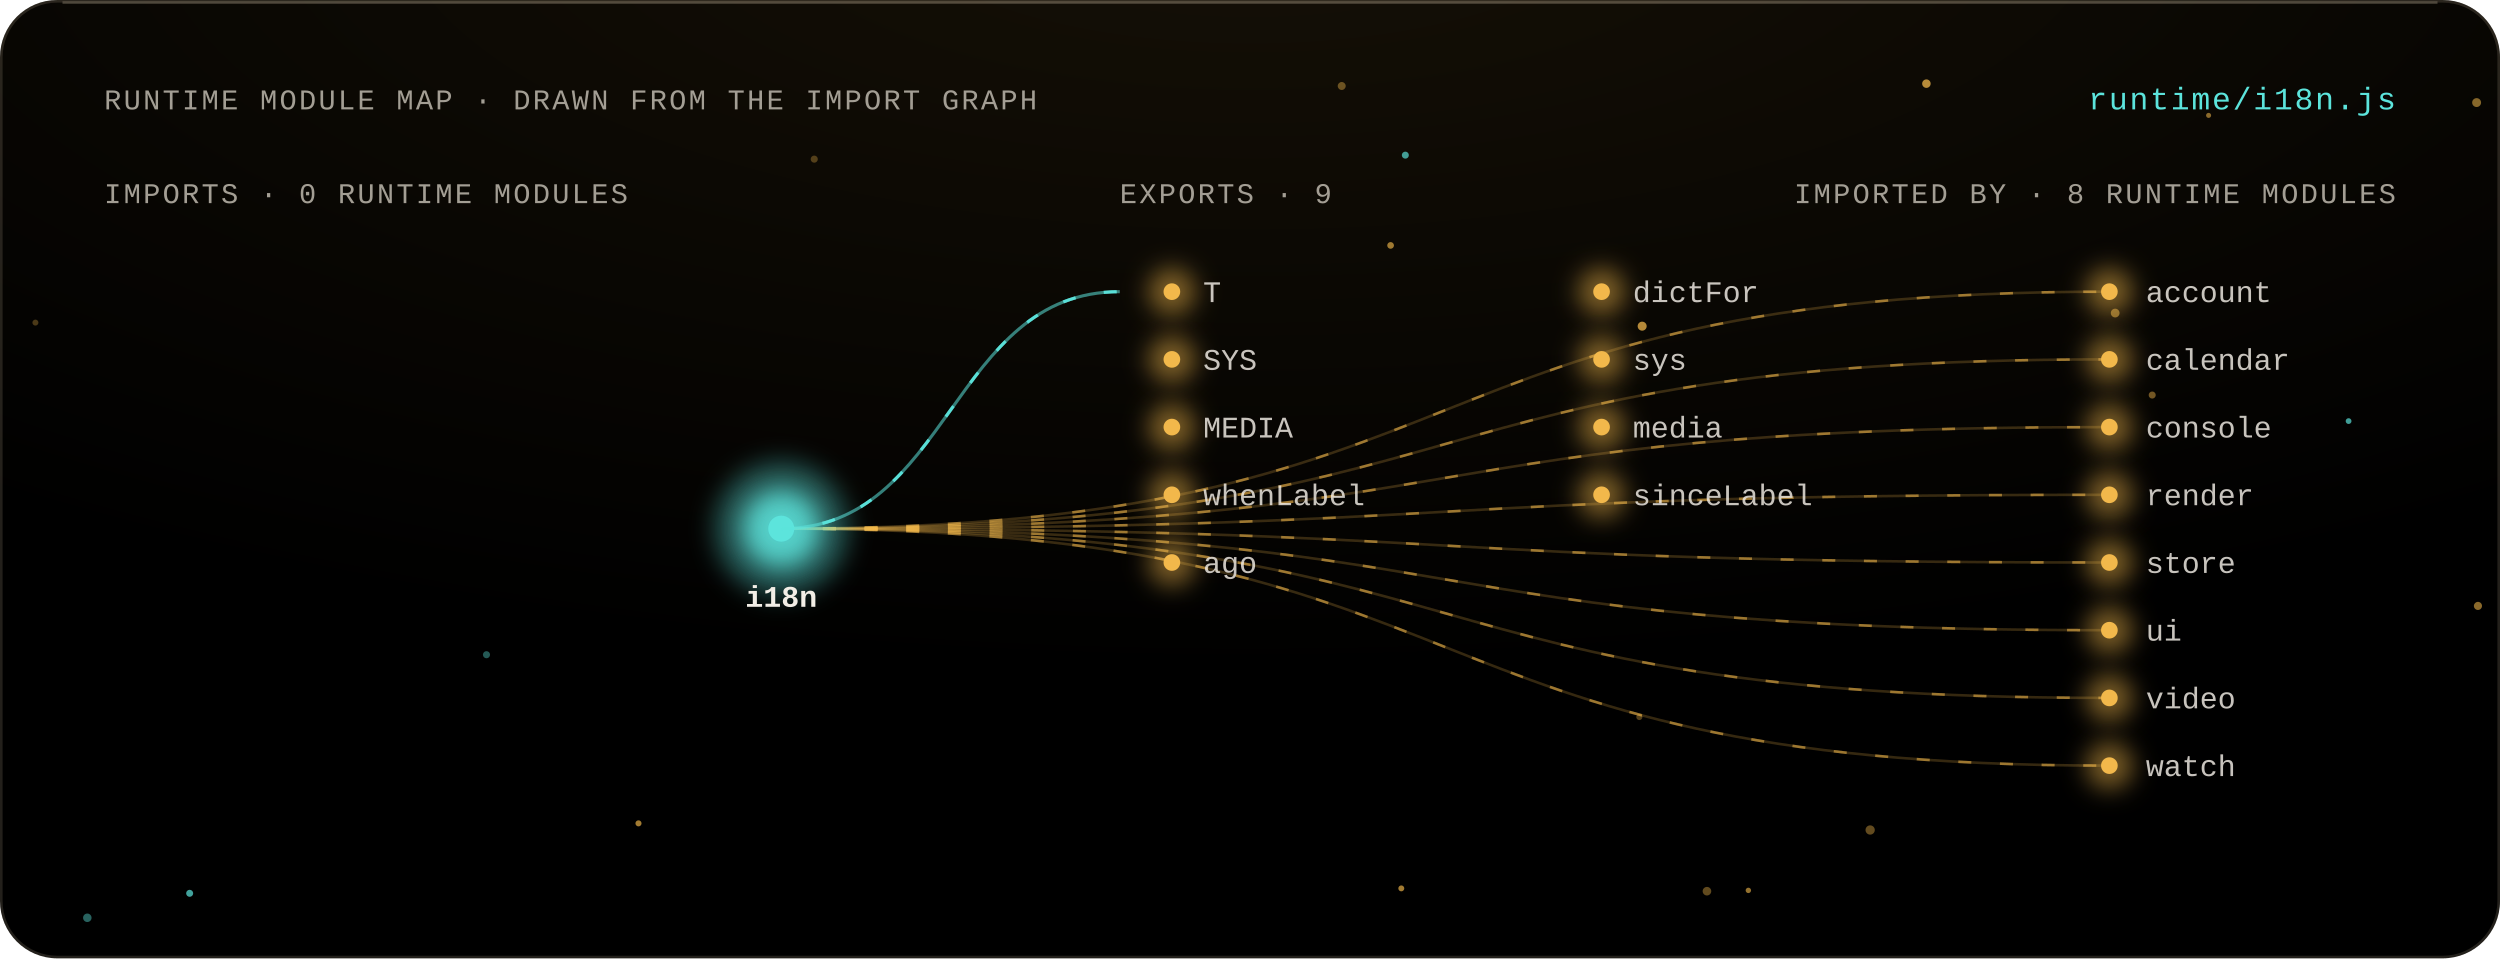
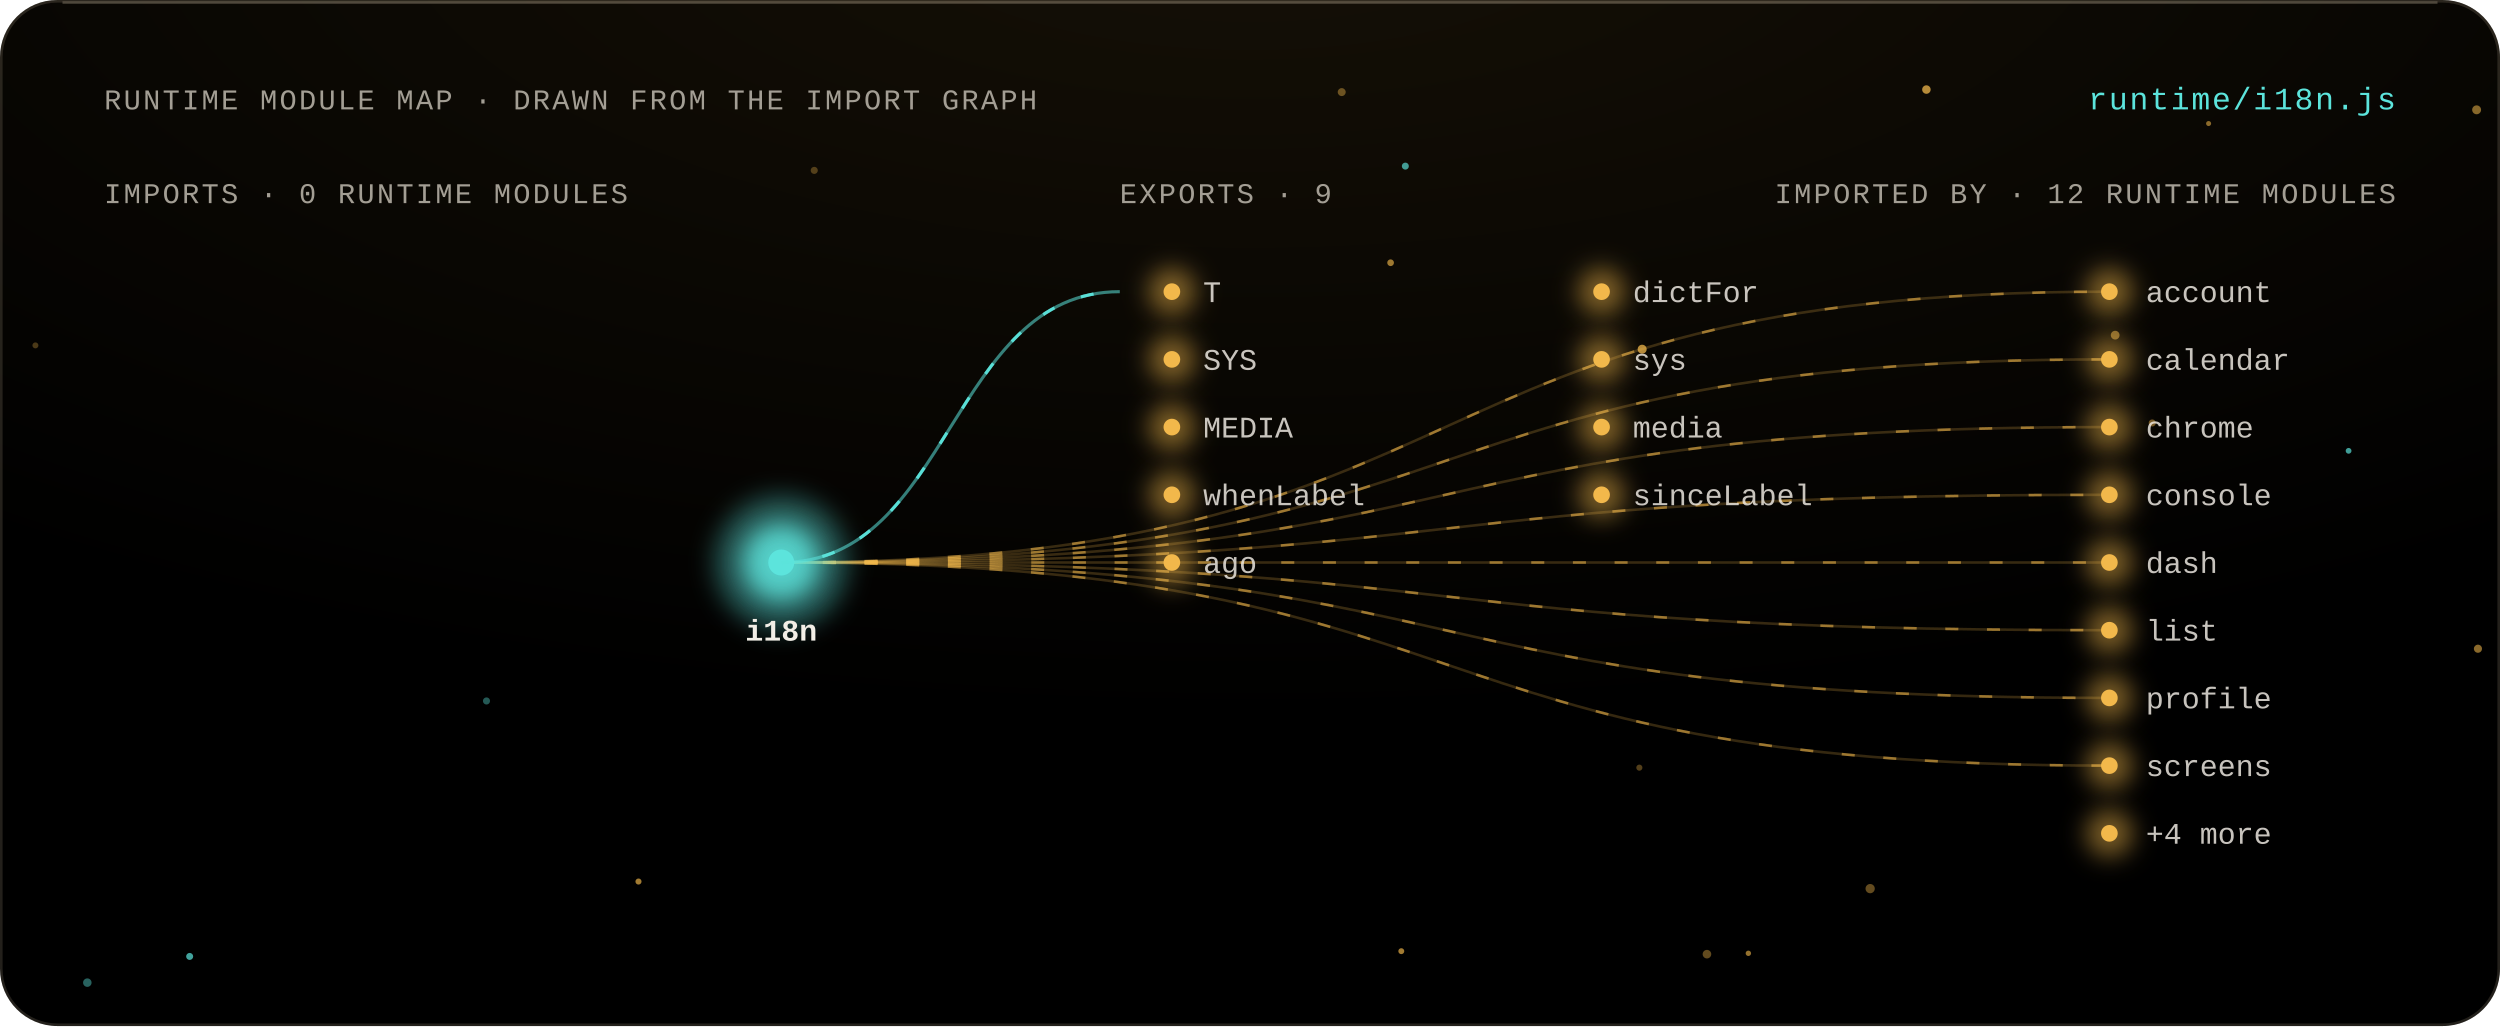
- <svg xmlns="http://www.w3.org/2000/svg" viewBox="0 0 960 368" width="960" height="368" role="img" aria-labelledby="t">
+ <svg xmlns="http://www.w3.org/2000/svg" viewBox="0 0 960 394" width="960" height="394" role="img" aria-labelledby="t">
  <style>
  text { font-family: 'Geist Mono', ui-monospace, 'Liberation Mono', Menlo, monospace; fill: #F2EEE6; }
  .m { fill: #A39E94; font-size: 11px; letter-spacing: .08em; }
  .l { font-size: 11.5px; }
  .h { font-size: 12px; fill: #5CE4DC; letter-spacing: .06em; }
  .flow { stroke-dasharray: 5 11; animation: flow 3s linear infinite; }
  @keyframes flow { to { stroke-dashoffset: -32; } }
  .breathe { animation: breathe 4.2s ease-in-out infinite; }
  @keyframes breathe { 50% { opacity: .38; } }
  .beat { animation: beat 2.6s ease-in-out infinite; transform-box: fill-box; transform-origin: center; }
  @keyframes beat { 50% { opacity: .55; transform: scale(1.35); } }
  .spin { transform-box: fill-box; transform-origin: center; animation: spin 48s linear infinite; }
  .spin-r { transform-box: fill-box; transform-origin: center; animation: spin 64s linear infinite reverse; }
  @keyframes spin { to { transform: rotate(360deg); } }
  @media (prefers-reduced-motion: reduce) { * { animation: none !important; } }
</style>
  <defs>
    <filter id="bloom" x="-80%" y="-80%" width="260%" height="260%">
      <feGaussianBlur stdDeviation="4.5" />
    </filter>
    <filter id="soft" x="-30%" y="-30%" width="160%" height="160%">
      <feGaussianBlur stdDeviation="1.4" />
    </filter>
    <radialGradient id="key" cx="50%" cy="-10%" r="80%">
      <stop offset="0" stop-color="#F2B84B" stop-opacity=".09" />
      <stop offset="1" stop-color="#F2B84B" stop-opacity="0" />
    </radialGradient>
    <linearGradient id="pair" x1="0" x2="1">
      <stop offset="0" stop-color="#F2B84B" />
      <stop offset="1" stop-color="#5CE4DC" />
    </linearGradient>
  </defs>
-   <rect width="960" height="368" rx="22" fill="#000" />
-   <rect width="960" height="368" rx="22" fill="url(#key)" />
-   <rect x=".5" y=".5" width="959" height="367" rx="21.5" fill="none" stroke="rgba(255,232,196,.14)" />
+   <rect width="960" height="394" rx="22" fill="#000" />
+   <rect width="960" height="394" rx="22" fill="url(#key)" />
+   <rect x=".5" y=".5" width="959" height="393" rx="21.5" fill="none" stroke="rgba(255,232,196,.14)" />
  <path d="M 24 1 H 936" stroke="rgba(255,238,208,.22)" stroke-width="1" />
  <g>
-     <circle cx="515.22" cy="33.02" r="1.53" fill="#F2B84B" opacity="0.41" class="breathe" style="animation-delay:-2.45s" />
-     <circle cx="848.1" cy="44.31" r="0.97" fill="#F2B84B" opacity="0.56" class="breathe" style="animation-delay:-3.15s" />
-     <circle cx="629.51" cy="275.33" r="1.18" fill="#F2B84B" opacity="0.34" class="breathe" style="animation-delay:-0.1s" />
-     <circle cx="718.14" cy="318.72" r="1.78" fill="#F2B84B" opacity="0.41" class="breathe" style="animation-delay:-1.52s" />
-     <circle cx="901.86" cy="161.7" r="1.11" fill="#5CE4DC" opacity="0.69" class="breathe" style="animation-delay:-1.82s" />
-     <circle cx="245.18" cy="316.17" r="1.17" fill="#F2B84B" opacity="0.67" class="breathe" style="animation-delay:-0.1s" />
-     <circle cx="951.02" cy="39.39" r="1.71" fill="#F2B84B" opacity="0.54" class="breathe" style="animation-delay:-3.26s" />
-     <circle cx="739.74" cy="32.12" r="1.63" fill="#F2B84B" opacity="0.74" class="breathe" style="animation-delay:-2.11s" />
-     <circle cx="33.53" cy="352.43" r="1.63" fill="#5CE4DC" opacity="0.43" class="breathe" style="animation-delay:-1.37s" />
-     <circle cx="72.83" cy="343.03" r="1.35" fill="#5CE4DC" opacity="0.71" class="breathe" style="animation-delay:-3.33s" />
-     <circle cx="630.59" cy="125.25" r="1.73" fill="#F2B84B" opacity="0.74" class="breathe" style="animation-delay:-3.99s" />
-     <circle cx="826.45" cy="151.7" r="1.36" fill="#F2B84B" opacity="0.46" class="breathe" style="animation-delay:-3.41s" />
-     <circle cx="539.65" cy="59.58" r="1.35" fill="#5CE4DC" opacity="0.67" class="breathe" style="animation-delay:-0.32s" />
-     <circle cx="312.67" cy="61.11" r="1.37" fill="#F2B84B" opacity="0.31" class="breathe" style="animation-delay:-4.07s" />
-     <circle cx="533.99" cy="94.24" r="1.29" fill="#F2B84B" opacity="0.64" class="breathe" style="animation-delay:-0.9s" />
-     <circle cx="655.47" cy="342.22" r="1.65" fill="#F2B84B" opacity="0.4" class="breathe" style="animation-delay:-1.05s" />
-     <circle cx="186.81" cy="251.41" r="1.37" fill="#5CE4DC" opacity="0.39" class="breathe" style="animation-delay:-0.09s" />
-     <circle cx="538.1" cy="341.14" r="1.14" fill="#F2B84B" opacity="0.67" class="breathe" style="animation-delay:-1.61s" />
-     <circle cx="13.6" cy="123.88" r="1.15" fill="#F2B84B" opacity="0.3" class="breathe" style="animation-delay:-0.05s" />
-     <circle cx="951.53" cy="232.67" r="1.56" fill="#F2B84B" opacity="0.57" class="breathe" style="animation-delay:-3.87s" />
-     <circle cx="812.23" cy="120.21" r="1.68" fill="#F2B84B" opacity="0.52" class="breathe" style="animation-delay:-3.16s" />
-     <circle cx="671.37" cy="341.91" r="1.04" fill="#F2B84B" opacity="0.61" class="breathe" style="animation-delay:-0.42s" />
+     <circle cx="515.22" cy="35.36" r="1.53" fill="#F2B84B" opacity="0.41" class="breathe" style="animation-delay:-2.45s" />
+     <circle cx="848.1" cy="47.44" r="0.97" fill="#F2B84B" opacity="0.56" class="breathe" style="animation-delay:-3.15s" />
+     <circle cx="629.51" cy="294.78" r="1.18" fill="#F2B84B" opacity="0.34" class="breathe" style="animation-delay:-0.1s" />
+     <circle cx="718.14" cy="341.23" r="1.78" fill="#F2B84B" opacity="0.41" class="breathe" style="animation-delay:-1.52s" />
+     <circle cx="901.86" cy="173.12" r="1.11" fill="#5CE4DC" opacity="0.69" class="breathe" style="animation-delay:-1.82s" />
+     <circle cx="245.18" cy="338.51" r="1.17" fill="#F2B84B" opacity="0.67" class="breathe" style="animation-delay:-0.1s" />
+     <circle cx="951.02" cy="42.17" r="1.71" fill="#F2B84B" opacity="0.54" class="breathe" style="animation-delay:-3.26s" />
+     <circle cx="739.74" cy="34.39" r="1.63" fill="#F2B84B" opacity="0.74" class="breathe" style="animation-delay:-2.11s" />
+     <circle cx="33.53" cy="377.33" r="1.63" fill="#5CE4DC" opacity="0.43" class="breathe" style="animation-delay:-1.37s" />
+     <circle cx="72.83" cy="367.27" r="1.35" fill="#5CE4DC" opacity="0.71" class="breathe" style="animation-delay:-3.33s" />
+     <circle cx="630.59" cy="134.1" r="1.73" fill="#F2B84B" opacity="0.74" class="breathe" style="animation-delay:-3.99s" />
+     <circle cx="826.45" cy="162.42" r="1.36" fill="#F2B84B" opacity="0.46" class="breathe" style="animation-delay:-3.41s" />
+     <circle cx="539.65" cy="63.79" r="1.35" fill="#5CE4DC" opacity="0.67" class="breathe" style="animation-delay:-0.32s" />
+     <circle cx="312.67" cy="65.43" r="1.37" fill="#F2B84B" opacity="0.31" class="breathe" style="animation-delay:-4.07s" />
+     <circle cx="533.99" cy="100.89" r="1.29" fill="#F2B84B" opacity="0.64" class="breathe" style="animation-delay:-0.9s" />
+     <circle cx="655.47" cy="366.4" r="1.65" fill="#F2B84B" opacity="0.4" class="breathe" style="animation-delay:-1.05s" />
+     <circle cx="186.81" cy="269.17" r="1.37" fill="#5CE4DC" opacity="0.39" class="breathe" style="animation-delay:-0.09s" />
+     <circle cx="538.1" cy="365.25" r="1.14" fill="#F2B84B" opacity="0.67" class="breathe" style="animation-delay:-1.61s" />
+     <circle cx="13.6" cy="132.63" r="1.15" fill="#F2B84B" opacity="0.3" class="breathe" style="animation-delay:-0.05s" />
+     <circle cx="951.53" cy="249.11" r="1.56" fill="#F2B84B" opacity="0.57" class="breathe" style="animation-delay:-3.87s" />
+     <circle cx="812.23" cy="128.7" r="1.68" fill="#F2B84B" opacity="0.52" class="breathe" style="animation-delay:-3.16s" />
+     <circle cx="671.37" cy="366.07" r="1.04" fill="#F2B84B" opacity="0.61" class="breathe" style="animation-delay:-0.42s" />
  </g>
  <text x="40" y="42" class="m" text-anchor="start">RUNTIME MODULE MAP · DRAWN FROM THE IMPORT GRAPH</text>
  <text x="920" y="42" class="h" text-anchor="end">runtime/i18n.js</text>
  <text x="40" y="78" class="m" text-anchor="start">IMPORTS · 0 RUNTIME MODULES</text>
  <text x="430" y="78" class="m" text-anchor="start">EXPORTS · 9</text>
-   <text x="920" y="78" class="m" text-anchor="end">IMPORTED BY · 8 RUNTIME MODULES</text>
-   <path d="M 300 203 C 580.5 203, 529.5 112, 810 112" fill="none" stroke="#F2B84B" stroke-opacity="0.22" stroke-width="1" />
-   <path d="M 300 203 C 580.5 203, 529.5 112, 810 112" fill="none" stroke="#F2B84B" stroke-opacity="0.55" stroke-width="1" class="flow" />
+   <text x="920" y="78" class="m" text-anchor="end">IMPORTED BY · 12 RUNTIME MODULES</text>
+   <path d="M 300 216 C 580.5 216, 529.5 112, 810 112" fill="none" stroke="#F2B84B" stroke-opacity="0.22" stroke-width="1" />
+   <path d="M 300 216 C 580.5 216, 529.5 112, 810 112" fill="none" stroke="#F2B84B" stroke-opacity="0.55" stroke-width="1" class="flow" />
  <g>
    <circle cx="810" cy="112" r="9" fill="#F2B84B" opacity="0.5" filter="url(#bloom)" class="breathe" style="animation-delay:-1.18s" />
    <circle cx="810" cy="112" r="3.2" fill="#F2B84B" />
  </g>
  <text x="824" y="116" class="l" text-anchor="start" fill="#F2EEE6" fill-opacity=".82">account</text>
-   <path d="M 300 203 C 580.5 203, 529.5 138, 810 138" fill="none" stroke="#F2B84B" stroke-opacity="0.22" stroke-width="1" />
-   <path d="M 300 203 C 580.5 203, 529.5 138, 810 138" fill="none" stroke="#F2B84B" stroke-opacity="0.55" stroke-width="1" class="flow" />
+   <path d="M 300 216 C 580.5 216, 529.5 138, 810 138" fill="none" stroke="#F2B84B" stroke-opacity="0.22" stroke-width="1" />
+   <path d="M 300 216 C 580.5 216, 529.5 138, 810 138" fill="none" stroke="#F2B84B" stroke-opacity="0.55" stroke-width="1" class="flow" />
  <g>
    <circle cx="810" cy="138" r="9" fill="#F2B84B" opacity="0.5" filter="url(#bloom)" class="breathe" style="animation-delay:-3.02s" />
    <circle cx="810" cy="138" r="3.2" fill="#F2B84B" />
  </g>
  <text x="824" y="142" class="l" text-anchor="start" fill="#F2EEE6" fill-opacity=".82">calendar</text>
-   <path d="M 300 203 C 580.5 203, 529.5 164, 810 164" fill="none" stroke="#F2B84B" stroke-opacity="0.22" stroke-width="1" />
-   <path d="M 300 203 C 580.5 203, 529.5 164, 810 164" fill="none" stroke="#F2B84B" stroke-opacity="0.55" stroke-width="1" class="flow" />
+   <path d="M 300 216 C 580.5 216, 529.5 164, 810 164" fill="none" stroke="#F2B84B" stroke-opacity="0.22" stroke-width="1" />
+   <path d="M 300 216 C 580.5 216, 529.5 164, 810 164" fill="none" stroke="#F2B84B" stroke-opacity="0.55" stroke-width="1" class="flow" />
  <g>
    <circle cx="810" cy="164" r="9" fill="#F2B84B" opacity="0.5" filter="url(#bloom)" class="breathe" style="animation-delay:-2.15s" />
    <circle cx="810" cy="164" r="3.2" fill="#F2B84B" />
  </g>
-   <text x="824" y="168" class="l" text-anchor="start" fill="#F2EEE6" fill-opacity=".82">console</text>
-   <path d="M 300 203 C 580.5 203, 529.5 190, 810 190" fill="none" stroke="#F2B84B" stroke-opacity="0.22" stroke-width="1" />
-   <path d="M 300 203 C 580.5 203, 529.5 190, 810 190" fill="none" stroke="#F2B84B" stroke-opacity="0.55" stroke-width="1" class="flow" />
+   <text x="824" y="168" class="l" text-anchor="start" fill="#F2EEE6" fill-opacity=".82">chrome</text>
+   <path d="M 300 216 C 580.5 216, 529.5 190, 810 190" fill="none" stroke="#F2B84B" stroke-opacity="0.22" stroke-width="1" />
+   <path d="M 300 216 C 580.5 216, 529.5 190, 810 190" fill="none" stroke="#F2B84B" stroke-opacity="0.55" stroke-width="1" class="flow" />
  <g>
    <circle cx="810" cy="190" r="9" fill="#F2B84B" opacity="0.5" filter="url(#bloom)" class="breathe" style="animation-delay:-0.36s" />
    <circle cx="810" cy="190" r="3.2" fill="#F2B84B" />
  </g>
-   <text x="824" y="194" class="l" text-anchor="start" fill="#F2EEE6" fill-opacity=".82">render</text>
-   <path d="M 300 203 C 580.5 203, 529.5 216, 810 216" fill="none" stroke="#F2B84B" stroke-opacity="0.22" stroke-width="1" />
-   <path d="M 300 203 C 580.5 203, 529.5 216, 810 216" fill="none" stroke="#F2B84B" stroke-opacity="0.55" stroke-width="1" class="flow" />
+   <text x="824" y="194" class="l" text-anchor="start" fill="#F2EEE6" fill-opacity=".82">console</text>
+   <path d="M 300 216 C 580.5 216, 529.5 216, 810 216" fill="none" stroke="#F2B84B" stroke-opacity="0.22" stroke-width="1" />
+   <path d="M 300 216 C 580.5 216, 529.5 216, 810 216" fill="none" stroke="#F2B84B" stroke-opacity="0.55" stroke-width="1" class="flow" />
  <g>
    <circle cx="810" cy="216" r="9" fill="#F2B84B" opacity="0.5" filter="url(#bloom)" class="breathe" style="animation-delay:-1.27s" />
    <circle cx="810" cy="216" r="3.2" fill="#F2B84B" />
  </g>
-   <text x="824" y="220" class="l" text-anchor="start" fill="#F2EEE6" fill-opacity=".82">store</text>
-   <path d="M 300 203 C 580.5 203, 529.5 242, 810 242" fill="none" stroke="#F2B84B" stroke-opacity="0.22" stroke-width="1" />
-   <path d="M 300 203 C 580.5 203, 529.5 242, 810 242" fill="none" stroke="#F2B84B" stroke-opacity="0.55" stroke-width="1" class="flow" />
+   <text x="824" y="220" class="l" text-anchor="start" fill="#F2EEE6" fill-opacity=".82">dash</text>
+   <path d="M 300 216 C 580.5 216, 529.5 242, 810 242" fill="none" stroke="#F2B84B" stroke-opacity="0.22" stroke-width="1" />
+   <path d="M 300 216 C 580.5 216, 529.5 242, 810 242" fill="none" stroke="#F2B84B" stroke-opacity="0.55" stroke-width="1" class="flow" />
  <g>
    <circle cx="810" cy="242" r="9" fill="#F2B84B" opacity="0.5" filter="url(#bloom)" class="breathe" style="animation-delay:-2.33s" />
    <circle cx="810" cy="242" r="3.2" fill="#F2B84B" />
  </g>
-   <text x="824" y="246" class="l" text-anchor="start" fill="#F2EEE6" fill-opacity=".82">ui</text>
-   <path d="M 300 203 C 580.5 203, 529.5 268, 810 268" fill="none" stroke="#F2B84B" stroke-opacity="0.22" stroke-width="1" />
-   <path d="M 300 203 C 580.5 203, 529.5 268, 810 268" fill="none" stroke="#F2B84B" stroke-opacity="0.55" stroke-width="1" class="flow" />
+   <text x="824" y="246" class="l" text-anchor="start" fill="#F2EEE6" fill-opacity=".82">list</text>
+   <path d="M 300 216 C 580.5 216, 529.5 268, 810 268" fill="none" stroke="#F2B84B" stroke-opacity="0.22" stroke-width="1" />
+   <path d="M 300 216 C 580.5 216, 529.5 268, 810 268" fill="none" stroke="#F2B84B" stroke-opacity="0.55" stroke-width="1" class="flow" />
  <g>
    <circle cx="810" cy="268" r="9" fill="#F2B84B" opacity="0.5" filter="url(#bloom)" class="breathe" style="animation-delay:-1.69s" />
    <circle cx="810" cy="268" r="3.2" fill="#F2B84B" />
  </g>
-   <text x="824" y="272" class="l" text-anchor="start" fill="#F2EEE6" fill-opacity=".82">video</text>
-   <path d="M 300 203 C 580.5 203, 529.5 294, 810 294" fill="none" stroke="#F2B84B" stroke-opacity="0.22" stroke-width="1" />
-   <path d="M 300 203 C 580.5 203, 529.5 294, 810 294" fill="none" stroke="#F2B84B" stroke-opacity="0.55" stroke-width="1" class="flow" />
+   <text x="824" y="272" class="l" text-anchor="start" fill="#F2EEE6" fill-opacity=".82">profile</text>
+   <path d="M 300 216 C 580.5 216, 529.5 294, 810 294" fill="none" stroke="#F2B84B" stroke-opacity="0.22" stroke-width="1" />
+   <path d="M 300 216 C 580.5 216, 529.5 294, 810 294" fill="none" stroke="#F2B84B" stroke-opacity="0.55" stroke-width="1" class="flow" />
  <g>
    <circle cx="810" cy="294" r="9" fill="#F2B84B" opacity="0.5" filter="url(#bloom)" class="breathe" style="animation-delay:-0.97s" />
    <circle cx="810" cy="294" r="3.2" fill="#F2B84B" />
  </g>
-   <text x="824" y="298" class="l" text-anchor="start" fill="#F2EEE6" fill-opacity=".82">watch</text>
-   <circle cx="300" cy="203" r="26" fill="#5CE4DC" opacity=".35" filter="url(#bloom)" class="beat" />
+   <text x="824" y="298" class="l" text-anchor="start" fill="#F2EEE6" fill-opacity=".82">screens</text>
  <g>
-     <circle cx="300" cy="203" r="15" fill="#5CE4DC" opacity="0.85" filter="url(#bloom)" class="beat" style="animation-delay:-0s" />
-     <circle cx="300" cy="203" r="5" fill="#5CE4DC" />
+     <circle cx="810" cy="320" r="9" fill="#F2B84B" opacity="0.5" filter="url(#bloom)" class="breathe" style="animation-delay:-3.53s" />
+     <circle cx="810" cy="320" r="3.2" fill="#F2B84B" />
  </g>
-   <text x="300" y="233" class="l" text-anchor="middle" fill="#5CE4DC" font-weight="700" font-size="13">i18n</text>
-   <path d="M 300 203 C 365 203, 365 112, 430 112" fill="none" stroke="#5CE4DC" stroke-opacity="0.55" stroke-width="1.2" />
-   <path d="M 300 203 C 365 203, 365 112, 430 112" fill="none" stroke="#5CE4DC" stroke-opacity="0.95" stroke-width="1.2" class="flow" />
+   <text x="824" y="324" class="l" text-anchor="start" fill="#F2EEE6" fill-opacity=".82">+4 more</text>
+   <circle cx="300" cy="216" r="26" fill="#5CE4DC" opacity=".35" filter="url(#bloom)" class="beat" />
  <g>
-     <circle cx="450" cy="112" r="9" fill="#F2B84B" opacity="0.5" filter="url(#bloom)" class="breathe" style="animation-delay:-3.53s" />
+     <circle cx="300" cy="216" r="15" fill="#5CE4DC" opacity="0.85" filter="url(#bloom)" class="beat" style="animation-delay:-0s" />
+     <circle cx="300" cy="216" r="5" fill="#5CE4DC" />
+   </g>
+   <text x="300" y="246" class="l" text-anchor="middle" fill="#5CE4DC" font-weight="700" font-size="13">i18n</text>
+   <path d="M 300 216 C 365 216, 365 112, 430 112" fill="none" stroke="#5CE4DC" stroke-opacity="0.55" stroke-width="1.2" />
+   <path d="M 300 216 C 365 216, 365 112, 430 112" fill="none" stroke="#5CE4DC" stroke-opacity="0.95" stroke-width="1.2" class="flow" />
+   <g>
+     <circle cx="450" cy="112" r="9" fill="#F2B84B" opacity="0.5" filter="url(#bloom)" class="breathe" style="animation-delay:-0.48s" />
    <circle cx="450" cy="112" r="3.2" fill="#F2B84B" />
  </g>
  <text x="462" y="116" class="l" text-anchor="start" fill="#F2EEE6" fill-opacity=".82">T</text>
  <g>
-     <circle cx="615" cy="112" r="9" fill="#F2B84B" opacity="0.5" filter="url(#bloom)" class="breathe" style="animation-delay:-0.48s" />
+     <circle cx="615" cy="112" r="9" fill="#F2B84B" opacity="0.5" filter="url(#bloom)" class="breathe" style="animation-delay:-2.52s" />
    <circle cx="615" cy="112" r="3.2" fill="#F2B84B" />
  </g>
  <text x="627" y="116" class="l" text-anchor="start" fill="#F2EEE6" fill-opacity=".82">dictFor</text>
  <g>
-     <circle cx="450" cy="138" r="9" fill="#F2B84B" opacity="0.5" filter="url(#bloom)" class="breathe" style="animation-delay:-2.52s" />
+     <circle cx="450" cy="138" r="9" fill="#F2B84B" opacity="0.5" filter="url(#bloom)" class="breathe" style="animation-delay:-3s" />
    <circle cx="450" cy="138" r="3.2" fill="#F2B84B" />
  </g>
  <text x="462" y="142" class="l" text-anchor="start" fill="#F2EEE6" fill-opacity=".82">SYS</text>
  <g>
-     <circle cx="615" cy="138" r="9" fill="#F2B84B" opacity="0.5" filter="url(#bloom)" class="breathe" style="animation-delay:-3s" />
+     <circle cx="615" cy="138" r="9" fill="#F2B84B" opacity="0.5" filter="url(#bloom)" class="breathe" style="animation-delay:-0.84s" />
    <circle cx="615" cy="138" r="3.2" fill="#F2B84B" />
  </g>
  <text x="627" y="142" class="l" text-anchor="start" fill="#F2EEE6" fill-opacity=".82">sys</text>
  <g>
-     <circle cx="450" cy="164" r="9" fill="#F2B84B" opacity="0.5" filter="url(#bloom)" class="breathe" style="animation-delay:-0.84s" />
+     <circle cx="450" cy="164" r="9" fill="#F2B84B" opacity="0.5" filter="url(#bloom)" class="breathe" style="animation-delay:-1.76s" />
    <circle cx="450" cy="164" r="3.2" fill="#F2B84B" />
  </g>
  <text x="462" y="168" class="l" text-anchor="start" fill="#F2EEE6" fill-opacity=".82">MEDIA</text>
  <g>
-     <circle cx="615" cy="164" r="9" fill="#F2B84B" opacity="0.5" filter="url(#bloom)" class="breathe" style="animation-delay:-1.76s" />
+     <circle cx="615" cy="164" r="9" fill="#F2B84B" opacity="0.5" filter="url(#bloom)" class="breathe" style="animation-delay:-2.62s" />
    <circle cx="615" cy="164" r="3.2" fill="#F2B84B" />
  </g>
  <text x="627" y="168" class="l" text-anchor="start" fill="#F2EEE6" fill-opacity=".82">media</text>
  <g>
-     <circle cx="450" cy="190" r="9" fill="#F2B84B" opacity="0.5" filter="url(#bloom)" class="breathe" style="animation-delay:-2.62s" />
+     <circle cx="450" cy="190" r="9" fill="#F2B84B" opacity="0.5" filter="url(#bloom)" class="breathe" style="animation-delay:-2.99s" />
    <circle cx="450" cy="190" r="3.2" fill="#F2B84B" />
  </g>
  <text x="462" y="194" class="l" text-anchor="start" fill="#F2EEE6" fill-opacity=".82">whenLabel</text>
  <g>
-     <circle cx="615" cy="190" r="9" fill="#F2B84B" opacity="0.5" filter="url(#bloom)" class="breathe" style="animation-delay:-2.99s" />
+     <circle cx="615" cy="190" r="9" fill="#F2B84B" opacity="0.5" filter="url(#bloom)" class="breathe" style="animation-delay:-0.68s" />
    <circle cx="615" cy="190" r="3.2" fill="#F2B84B" />
  </g>
  <text x="627" y="194" class="l" text-anchor="start" fill="#F2EEE6" fill-opacity=".82">sinceLabel</text>
  <g>
-     <circle cx="450" cy="216" r="9" fill="#F2B84B" opacity="0.5" filter="url(#bloom)" class="breathe" style="animation-delay:-0.68s" />
+     <circle cx="450" cy="216" r="9" fill="#F2B84B" opacity="0.5" filter="url(#bloom)" class="breathe" style="animation-delay:-0.09s" />
    <circle cx="450" cy="216" r="3.2" fill="#F2B84B" />
  </g>
  <text x="462" y="220" class="l" text-anchor="start" fill="#F2EEE6" fill-opacity=".82">ago</text>
</svg>
